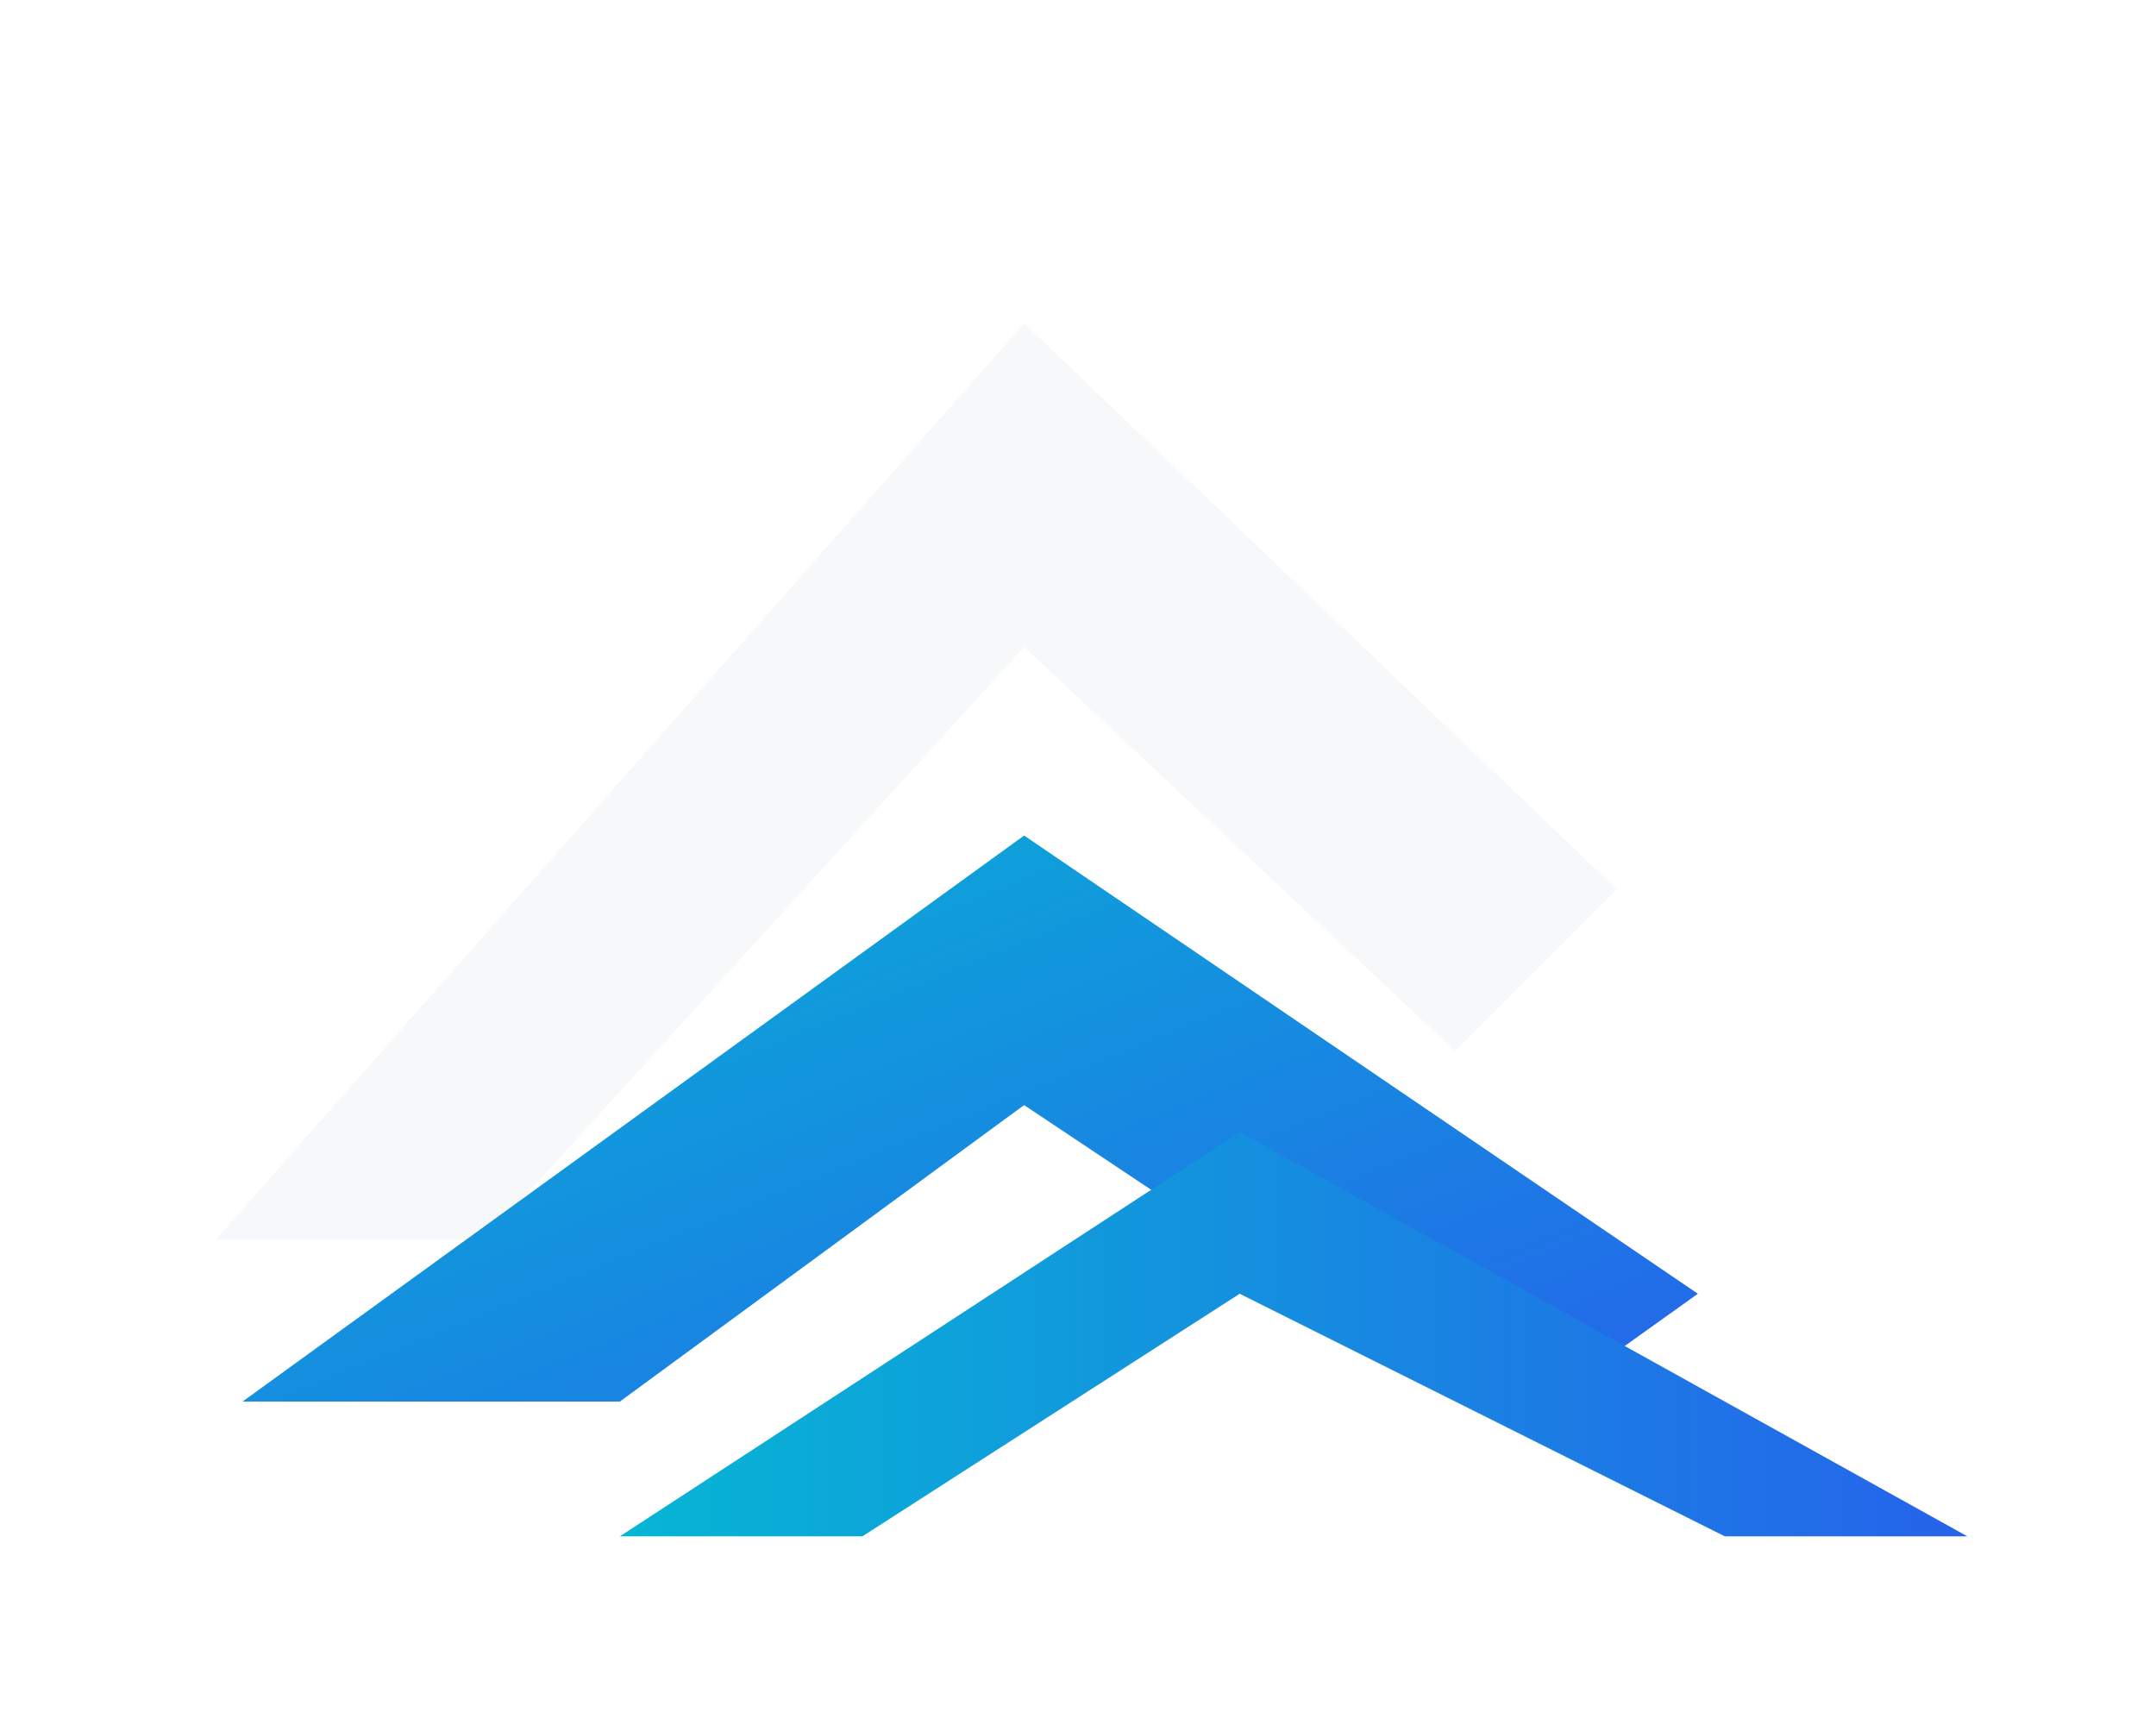
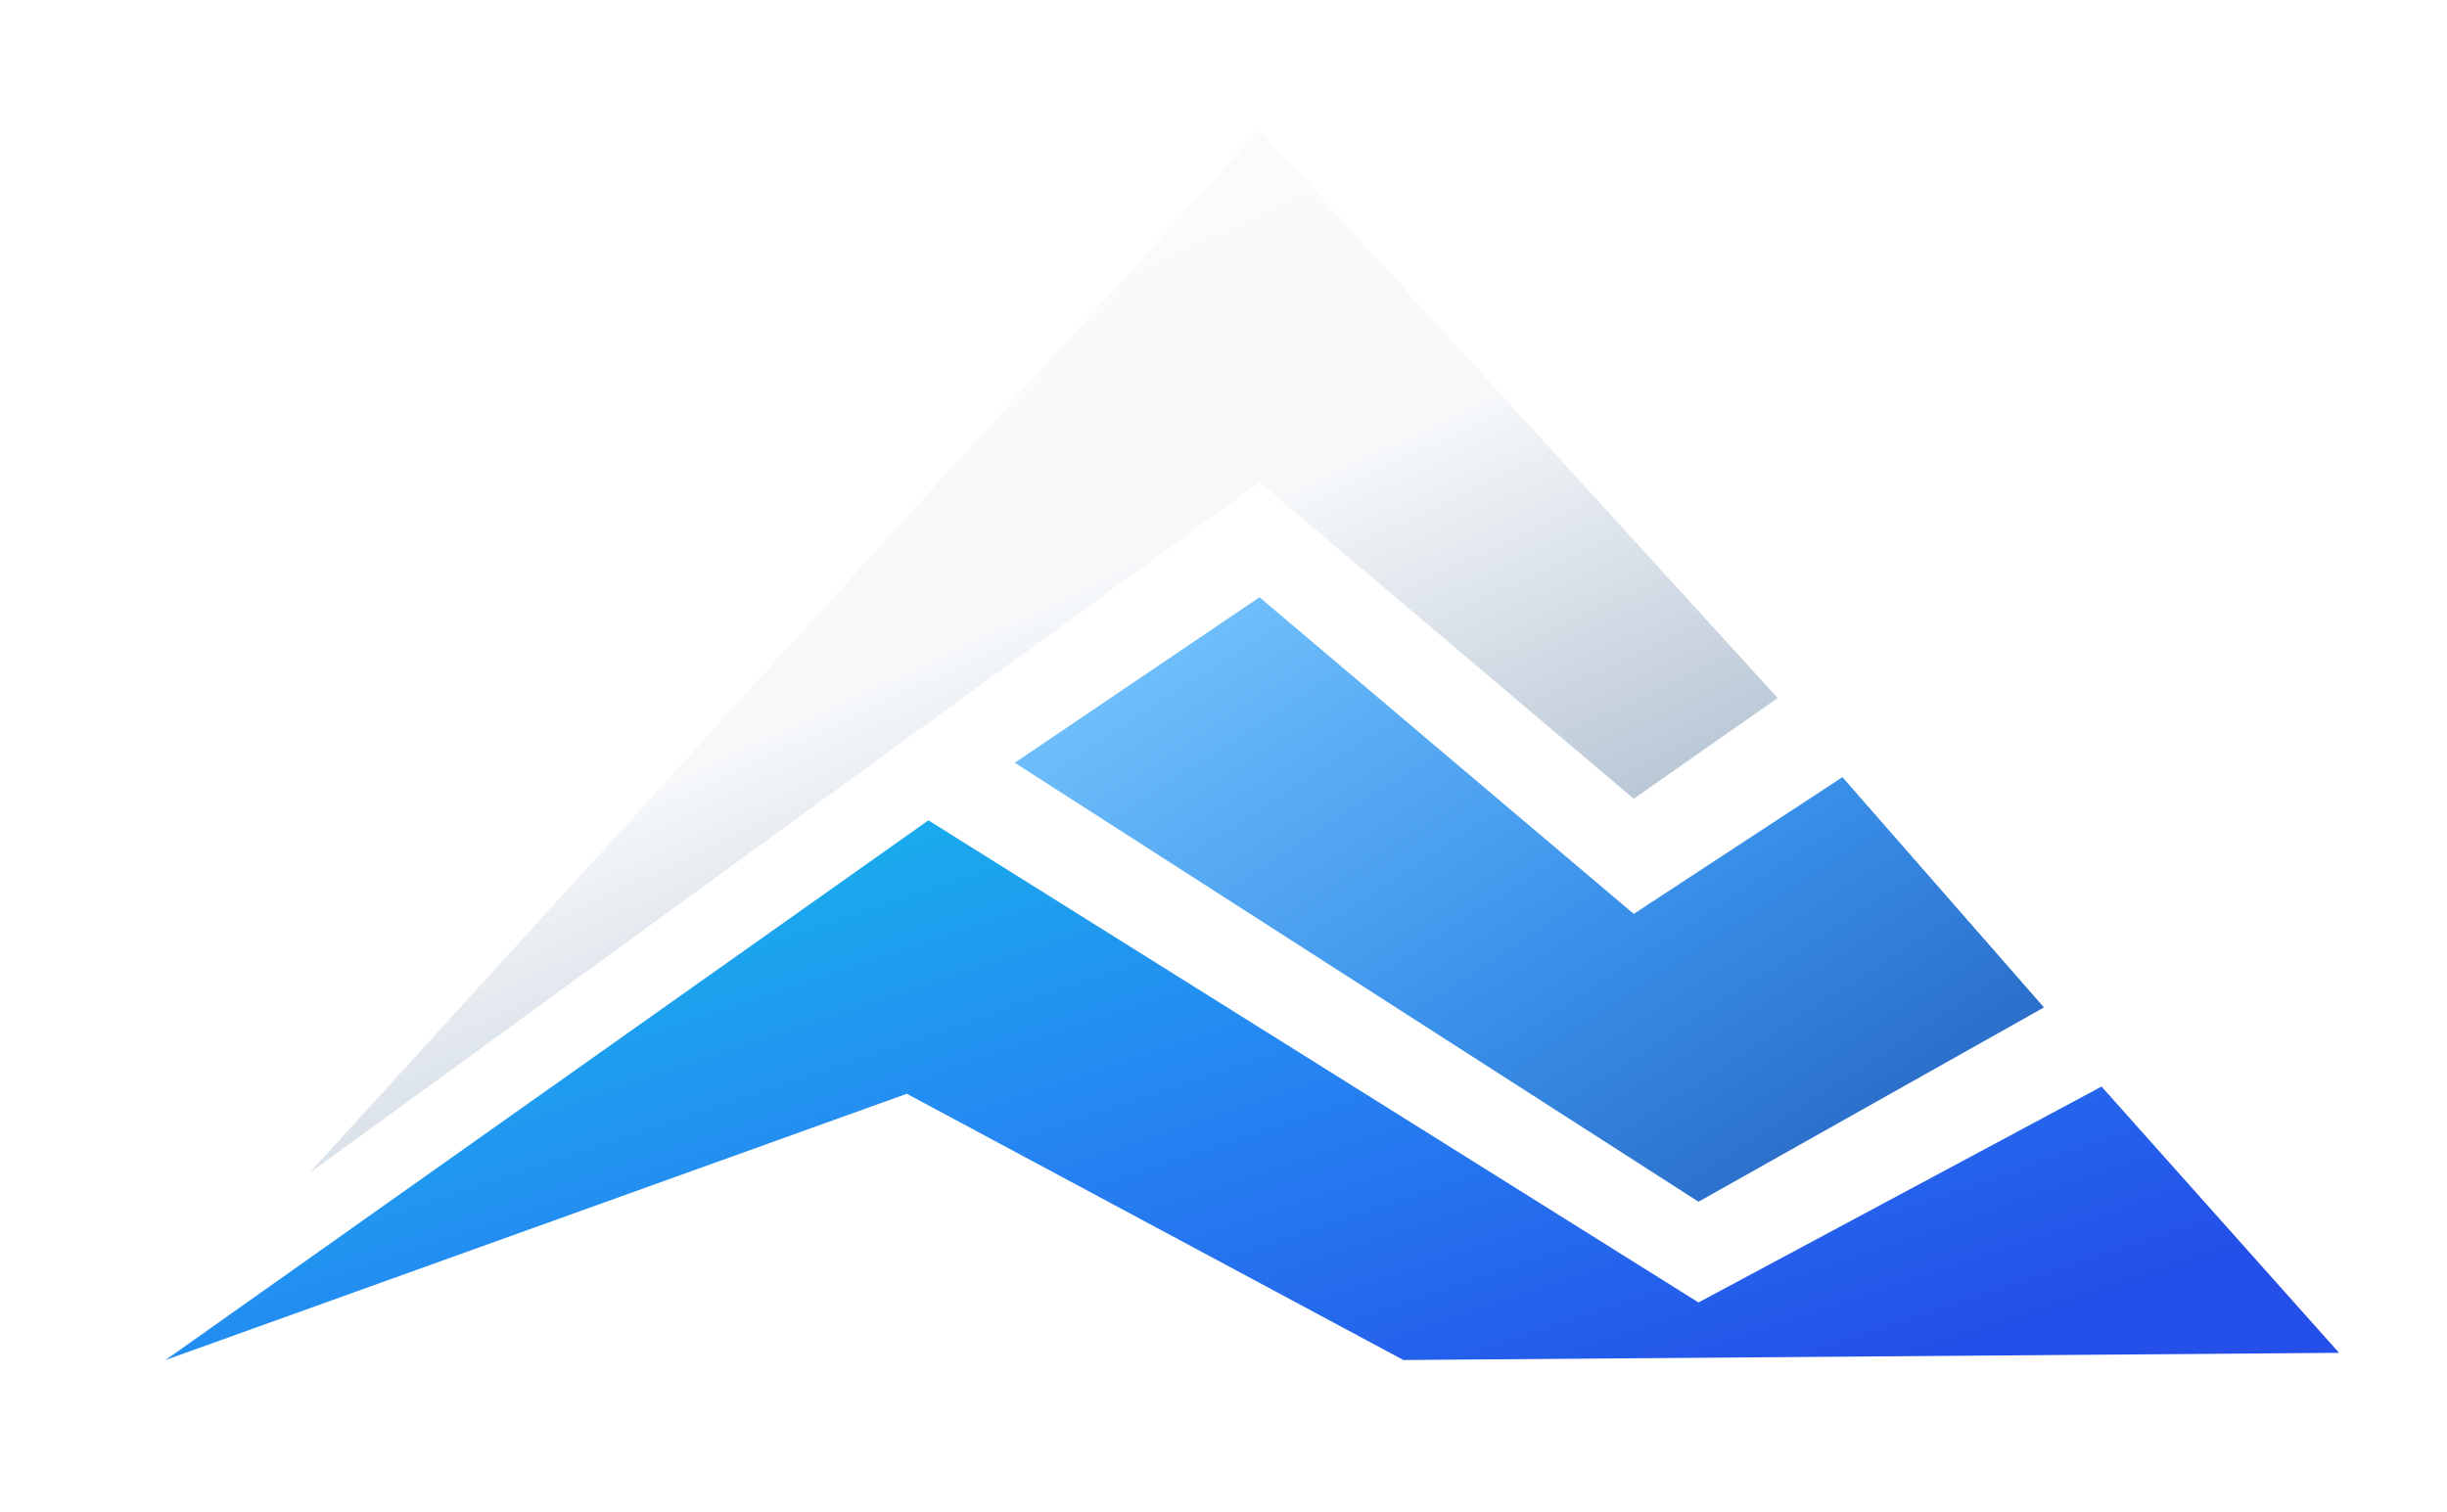
- <svg xmlns="http://www.w3.org/2000/svg" width="400" height="320" viewBox="0 0 400 320" role="img" aria-label="PeakDownload logo">
-   <defs>
-     <linearGradient id="ridge1" x1="0" y1="0" x2="1" y2="1">
-       <stop offset="0%" stop-color="#06B6D4" />
-       <stop offset="100%" stop-color="#2563EB" />
-     </linearGradient>
-     <linearGradient id="ridge2" x1="0" y1="0" x2="1" y2="0">
-       <stop offset="0%" stop-color="#06B6D4" />
-       <stop offset="100%" stop-color="#2563EB" />
-     </linearGradient>
-   </defs>
-   <path d="M40 230 L190 60 L300 165 L270 195 L190 120 L90 230 Z" fill="#F6F8FA" />
-   <path d="M45 260 L190 155 L315 240 L280 265 L190 205 L115 260 Z" fill="url(#ridge1)" />
-   <path d="M115 285 L230 210 L365 285 L320 285 L230 240 L160 285 Z" fill="url(#ridge2)" />
+ <svg xmlns="http://www.w3.org/2000/svg" width="340" height="210" viewBox="0 0 340 210" role="img" aria-label="PeakDownload">
+   <g transform="">
+     <defs>
+       <linearGradient id="summitGrad" x1="0" y1="0" x2="0.65" y2="1">
+         <stop offset="0%" stop-color="#FFFFFF" />
+         <stop offset="55%" stop-color="#F6F8FA" />
+         <stop offset="100%" stop-color="#9FB2C6" />
+       </linearGradient>
+       <linearGradient id="midGrad" x1="0" y1="0" x2="1" y2="0.9">
+         <stop offset="0%" stop-color="#7CCBFF" />
+         <stop offset="58%" stop-color="#3A91EA" />
+         <stop offset="100%" stop-color="#2563BE" />
+       </linearGradient>
+       <linearGradient id="bottomGrad" x1="0" y1="0" x2="1" y2="0.75">
+         <stop offset="0%" stop-color="#11C5E9" />
+         <stop offset="52%" stop-color="#2588F2" />
+         <stop offset="100%" stop-color="#244FE8" />
+       </linearGradient>
+     </defs>
+     <polygon points="247,97 175,18 43,163 175,67 227,111" fill="url(#summitGrad)" />
+     <polygon points="141,106 236,167 284,140 256,108 227,127 175,83" fill="url(#midGrad)" />
+     <polygon points="23,189 126,152 195,189 325,188 292,151 236,181 129,114" fill="url(#bottomGrad)" />
+   </g>
</svg>
